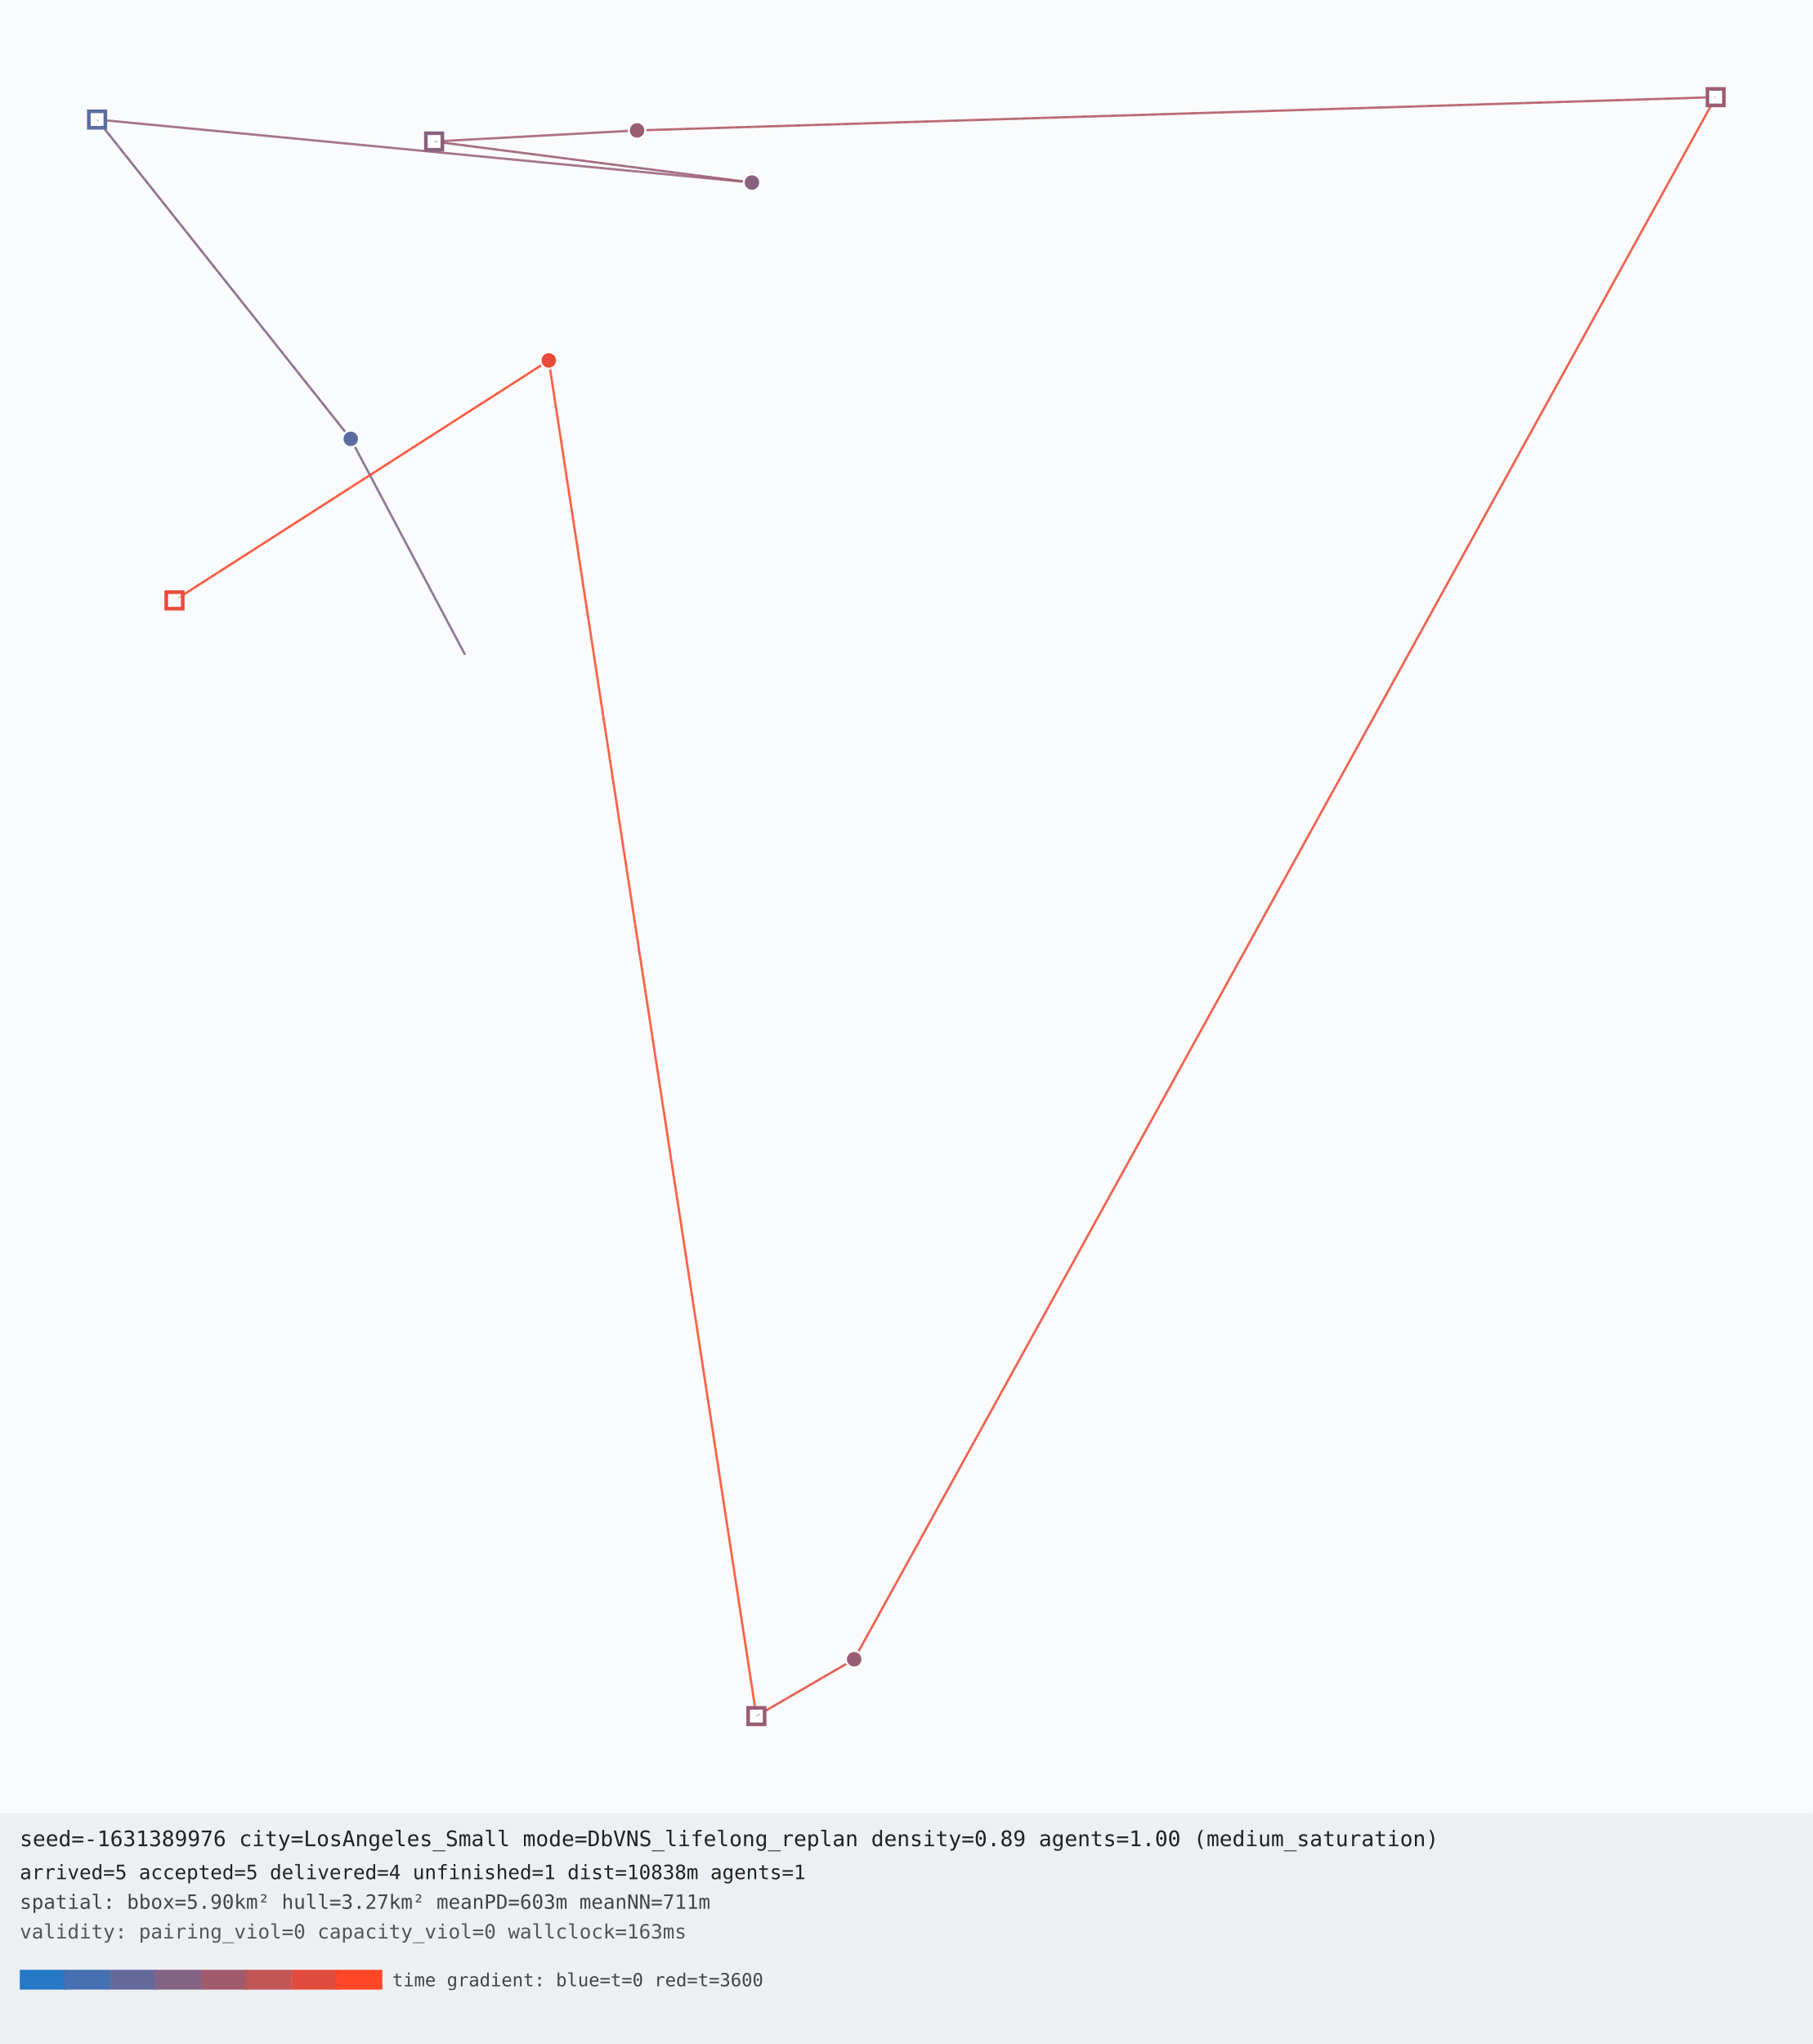
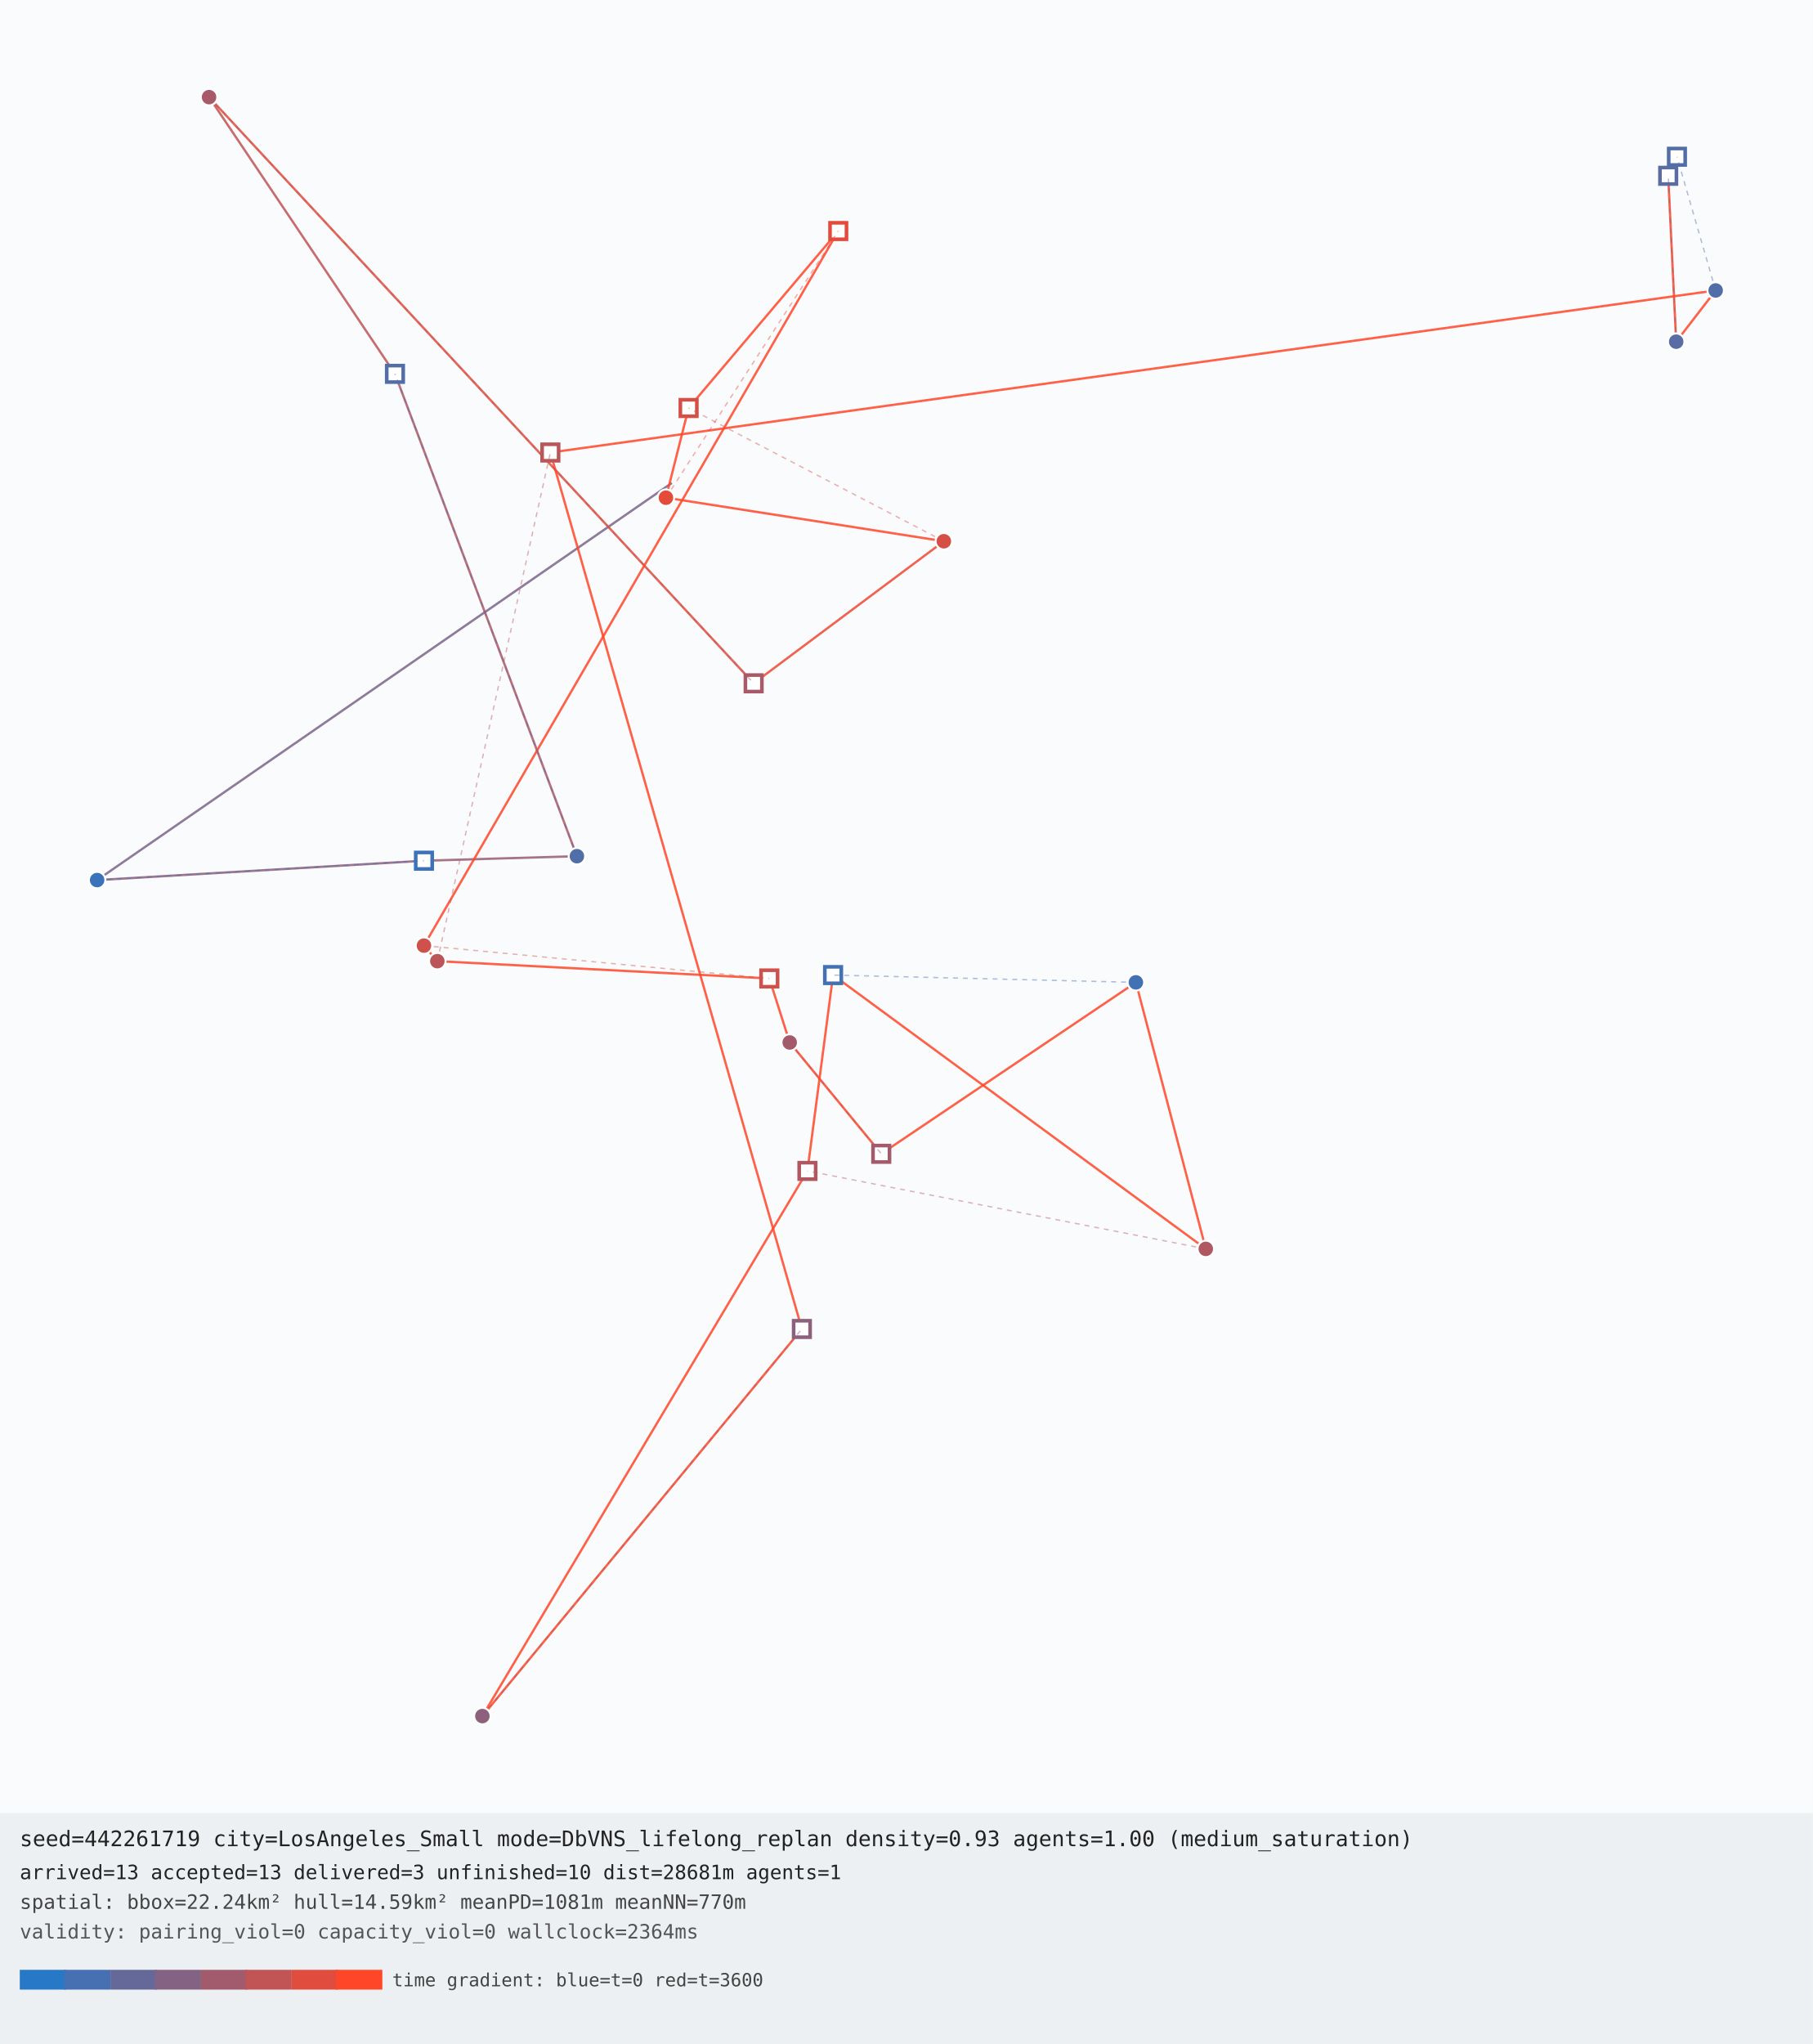
<svg xmlns="http://www.w3.org/2000/svg" width="1100" height="1240">
  <rect width="1100" height="1100" fill="#fafbfc" />
-   <line x1="282.202" y1="397.225" x2="212.833" y2="266.232" stroke="rgb(127,99,134)" stroke-width="1.4" opacity="0.85" />
-   <line x1="212.833" y1="266.232" x2="58.929" y2="72.524" stroke="rgb(139,96,126)" stroke-width="1.4" opacity="0.85" />
-   <line x1="58.929" y1="72.524" x2="456.283" y2="110.739" stroke="rgb(150,94,117)" stroke-width="1.4" opacity="0.85" />
-   <line x1="456.283" y1="110.739" x2="263.426" y2="85.832" stroke="rgb(157,92,112)" stroke-width="1.4" opacity="0.85" />
-   <line x1="263.426" y1="85.832" x2="386.587" y2="79.114" stroke="rgb(161,91,109)" stroke-width="1.4" opacity="0.85" />
-   <line x1="386.587" y1="79.114" x2="1041.07" y2="58.929" stroke="rgb(181,87,94)" stroke-width="1.4" opacity="0.85" />
-   <line x1="1041.07" y1="58.929" x2="518.314" y2="1006.61" stroke="rgb(239,73,51)" stroke-width="1.4" opacity="0.85" />
-   <line x1="518.314" y1="1006.61" x2="458.972" y2="1041.07" stroke="rgb(242,72,49)" stroke-width="1.4" opacity="0.85" />
-   <line x1="458.972" y1="1041.07" x2="332.999" y2="218.656" stroke="rgb(255,70,40)" stroke-width="1.4" opacity="0.85" />
-   <line x1="332.999" y1="218.656" x2="105.888" y2="364.239" stroke="rgb(255,70,40)" stroke-width="1.4" opacity="0.85" />
-   <circle cx="212.833" cy="266.232" r="5" fill="rgb(92,107,160)" stroke="white" stroke-width="1.2" />
-   <rect x="53.929" y="67.524" width="10" height="10" fill="white" stroke="rgb(92,107,160)" stroke-width="2.2" />
-   <line x1="212.833" y1="266.232" x2="58.929" y2="72.524" stroke="rgb(92,107,160)" stroke-width="0.8" stroke-dasharray="3,3" opacity="0.45" />
-   <circle cx="456.283" cy="110.739" r="5" fill="rgb(137,97,127)" stroke="white" stroke-width="1.2" />
-   <rect x="258.426" y="80.832" width="10" height="10" fill="white" stroke="rgb(137,97,127)" stroke-width="2.2" />
-   <line x1="456.283" y1="110.739" x2="263.426" y2="85.832" stroke="rgb(137,97,127)" stroke-width="0.8" stroke-dasharray="3,3" opacity="0.45" />
-   <circle cx="386.587" cy="79.114" r="5" fill="rgb(155,93,114)" stroke="white" stroke-width="1.2" />
-   <rect x="1036.07" y="53.929" width="10" height="10" fill="white" stroke="rgb(155,93,114)" stroke-width="2.2" />
-   <line x1="386.587" y1="79.114" x2="1041.07" y2="58.929" stroke="rgb(155,93,114)" stroke-width="0.8" stroke-dasharray="3,3" opacity="0.45" />
-   <circle cx="518.314" cy="1006.61" r="5" fill="rgb(153,93,115)" stroke="white" stroke-width="1.2" />
-   <rect x="453.972" y="1036.07" width="10" height="10" fill="white" stroke="rgb(153,93,115)" stroke-width="2.2" />
-   <line x1="518.314" y1="1006.61" x2="458.972" y2="1041.07" stroke="rgb(153,93,115)" stroke-width="0.8" stroke-dasharray="3,3" opacity="0.45" />
-   <circle cx="332.999" cy="218.656" r="5" fill="rgb(233,75,56)" stroke="white" stroke-width="1.2" />
-   <rect x="100.888" y="359.239" width="10" height="10" fill="white" stroke="rgb(233,75,56)" stroke-width="2.2" />
-   <line x1="332.999" y1="218.656" x2="105.888" y2="364.239" stroke="rgb(233,75,56)" stroke-width="0.8" stroke-dasharray="3,3" opacity="0.45" />
+   <line x1="407.678" y1="292.986" x2="58.929" y2="533.897" stroke="rgb(123,100,137)" stroke-width="1.4" opacity="0.85" />
+   <line x1="58.929" y1="533.897" x2="257.258" y2="522.15" stroke="rgb(143,95,123)" stroke-width="1.4" opacity="0.85" />
+   <line x1="257.258" y1="522.15" x2="350.067" y2="519.408" stroke="rgb(152,93,116)" stroke-width="1.4" opacity="0.85" />
+   <line x1="350.067" y1="519.408" x2="239.669" y2="226.797" stroke="rgb(174,88,100)" stroke-width="1.4" opacity="0.85" />
+   <line x1="239.669" y1="226.797" x2="126.851" y2="58.929" stroke="rgb(191,84,87)" stroke-width="1.4" opacity="0.85" />
+   <line x1="126.851" y1="58.929" x2="457.315" y2="414.536" stroke="rgb(227,76,60)" stroke-width="1.4" opacity="0.85" />
+   <line x1="457.315" y1="414.536" x2="572.731" y2="328.351" stroke="rgb(239,73,51)" stroke-width="1.4" opacity="0.85" />
+   <line x1="572.731" y1="328.351" x2="404.098" y2="301.934" stroke="rgb(255,70,40)" stroke-width="1.4" opacity="0.85" />
+   <line x1="404.098" y1="301.934" x2="417.843" y2="247.514" stroke="rgb(255,70,40)" stroke-width="1.4" opacity="0.85" />
+   <line x1="417.843" y1="247.514" x2="508.655" y2="140.16" stroke="rgb(255,70,40)" stroke-width="1.4" opacity="0.85" />
+   <line x1="508.655" y1="140.16" x2="257.256" y2="573.655" stroke="rgb(255,70,40)" stroke-width="1.4" opacity="0.85" />
+   <line x1="257.256" y1="573.655" x2="265.372" y2="583.087" stroke="rgb(255,70,40)" stroke-width="1.4" opacity="0.85" />
+   <line x1="265.372" y1="583.087" x2="466.835" y2="593.593" stroke="rgb(255,70,40)" stroke-width="1.4" opacity="0.85" />
+   <line x1="466.835" y1="593.593" x2="479.19" y2="632.42" stroke="rgb(255,70,40)" stroke-width="1.4" opacity="0.85" />
+   <line x1="479.19" y1="632.42" x2="534.753" y2="699.954" stroke="rgb(255,70,40)" stroke-width="1.4" opacity="0.85" />
+   <line x1="534.753" y1="699.954" x2="689.258" y2="595.954" stroke="rgb(255,70,40)" stroke-width="1.4" opacity="0.85" />
+   <line x1="689.258" y1="595.954" x2="731.668" y2="757.637" stroke="rgb(255,70,40)" stroke-width="1.4" opacity="0.85" />
+   <line x1="731.668" y1="757.637" x2="505.511" y2="591.529" stroke="rgb(255,70,40)" stroke-width="1.4" opacity="0.85" />
+   <line x1="505.511" y1="591.529" x2="489.949" y2="710.343" stroke="rgb(255,70,40)" stroke-width="1.4" opacity="0.85" />
+   <line x1="489.949" y1="710.343" x2="292.7" y2="1041.07" stroke="rgb(255,70,40)" stroke-width="1.4" opacity="0.85" />
+   <line x1="292.7" y1="1041.07" x2="486.577" y2="806.227" stroke="rgb(255,70,40)" stroke-width="1.4" opacity="0.85" />
+   <line x1="486.577" y1="806.227" x2="333.965" y2="274.521" stroke="rgb(255,70,40)" stroke-width="1.4" opacity="0.85" />
+   <line x1="333.965" y1="274.521" x2="1041.07" y2="176.197" stroke="rgb(255,70,40)" stroke-width="1.4" opacity="0.85" />
+   <line x1="1041.07" y1="176.197" x2="1017.11" y2="207.279" stroke="rgb(255,70,40)" stroke-width="1.4" opacity="0.85" />
+   <line x1="1017.11" y1="207.279" x2="1012.26" y2="106.646" stroke="rgb(255,70,40)" stroke-width="1.4" opacity="0.85" />
+   <line x1="1012.26" y1="106.646" x2="1017.57" y2="95.09" stroke="rgb(255,70,40)" stroke-width="1.4" opacity="0.85" />
+   <circle cx="58.929" cy="533.897" r="5" fill="rgb(58,115,186)" stroke="white" stroke-width="1.2" />
+   <rect x="252.258" y="517.15" width="10" height="10" fill="white" stroke="rgb(58,115,186)" stroke-width="2.2" />
+   <line x1="58.929" y1="533.897" x2="257.258" y2="522.15" stroke="rgb(58,115,186)" stroke-width="0.8" stroke-dasharray="3,3" opacity="0.45" />
+   <circle cx="350.067" cy="519.408" r="5" fill="rgb(81,110,168)" stroke="white" stroke-width="1.2" />
+   <rect x="234.669" y="221.797" width="10" height="10" fill="white" stroke="rgb(81,110,168)" stroke-width="2.2" />
+   <line x1="350.067" y1="519.408" x2="239.669" y2="226.797" stroke="rgb(81,110,168)" stroke-width="0.8" stroke-dasharray="3,3" opacity="0.45" />
+   <circle cx="126.851" cy="58.929" r="5" fill="rgb(168,90,104)" stroke="white" stroke-width="1.2" />
+   <rect x="452.315" y="409.536" width="10" height="10" fill="white" stroke="rgb(168,90,104)" stroke-width="2.2" />
+   <line x1="126.851" y1="58.929" x2="457.315" y2="414.536" stroke="rgb(168,90,104)" stroke-width="0.8" stroke-dasharray="3,3" opacity="0.45" />
+   <circle cx="689.258" cy="595.954" r="5" fill="rgb(66,113,180)" stroke="white" stroke-width="1.2" />
+   <rect x="500.511" y="586.529" width="10" height="10" fill="white" stroke="rgb(66,113,180)" stroke-width="2.2" />
+   <line x1="689.258" y1="595.954" x2="505.511" y2="591.529" stroke="rgb(66,113,180)" stroke-width="0.8" stroke-dasharray="3,3" opacity="0.45" />
+   <circle cx="1041.07" cy="176.197" r="5" fill="rgb(81,110,168)" stroke="white" stroke-width="1.2" />
+   <rect x="1012.57" y="90.09" width="10" height="10" fill="white" stroke="rgb(81,110,168)" stroke-width="2.2" />
+   <line x1="1041.07" y1="176.197" x2="1017.57" y2="95.09" stroke="rgb(81,110,168)" stroke-width="0.8" stroke-dasharray="3,3" opacity="0.45" />
+   <circle cx="1017.11" cy="207.279" r="5" fill="rgb(89,108,163)" stroke="white" stroke-width="1.2" />
+   <rect x="1007.26" y="101.646" width="10" height="10" fill="white" stroke="rgb(89,108,163)" stroke-width="2.2" />
+   <line x1="1017.11" y1="207.279" x2="1012.26" y2="106.646" stroke="rgb(89,108,163)" stroke-width="0.8" stroke-dasharray="3,3" opacity="0.45" />
+   <circle cx="292.7" cy="1041.07" r="5" fill="rgb(141,96,124)" stroke="white" stroke-width="1.2" />
+   <rect x="481.577" y="801.227" width="10" height="10" fill="white" stroke="rgb(141,96,124)" stroke-width="2.2" />
+   <line x1="292.7" y1="1041.07" x2="486.577" y2="806.227" stroke="rgb(141,96,124)" stroke-width="0.8" stroke-dasharray="3,3" opacity="0.45" />
+   <circle cx="479.19" cy="632.42" r="5" fill="rgb(163,91,108)" stroke="white" stroke-width="1.2" />
+   <rect x="529.753" y="694.954" width="10" height="10" fill="white" stroke="rgb(163,91,108)" stroke-width="2.2" />
+   <line x1="479.19" y1="632.42" x2="534.753" y2="699.954" stroke="rgb(163,91,108)" stroke-width="0.8" stroke-dasharray="3,3" opacity="0.45" />
+   <circle cx="731.668" cy="757.637" r="5" fill="rgb(176,88,98)" stroke="white" stroke-width="1.2" />
+   <rect x="484.949" y="705.343" width="10" height="10" fill="white" stroke="rgb(176,88,98)" stroke-width="2.2" />
+   <line x1="731.668" y1="757.637" x2="489.949" y2="710.343" stroke="rgb(176,88,98)" stroke-width="0.8" stroke-dasharray="3,3" opacity="0.45" />
+   <circle cx="265.372" cy="583.087" r="5" fill="rgb(186,85,90)" stroke="white" stroke-width="1.2" />
+   <rect x="328.965" y="269.521" width="10" height="10" fill="white" stroke="rgb(186,85,90)" stroke-width="2.2" />
+   <line x1="265.372" y1="583.087" x2="333.965" y2="274.521" stroke="rgb(186,85,90)" stroke-width="0.8" stroke-dasharray="3,3" opacity="0.45" />
+   <circle cx="257.256" cy="573.655" r="5" fill="rgb(206,81,75)" stroke="white" stroke-width="1.2" />
+   <rect x="461.835" y="588.593" width="10" height="10" fill="white" stroke="rgb(206,81,75)" stroke-width="2.2" />
+   <line x1="257.256" y1="573.655" x2="466.835" y2="593.593" stroke="rgb(206,81,75)" stroke-width="0.8" stroke-dasharray="3,3" opacity="0.45" />
+   <circle cx="572.731" cy="328.351" r="5" fill="rgb(213,79,71)" stroke="white" stroke-width="1.2" />
+   <rect x="412.843" y="242.514" width="10" height="10" fill="white" stroke="rgb(213,79,71)" stroke-width="2.2" />
+   <line x1="572.731" y1="328.351" x2="417.843" y2="247.514" stroke="rgb(213,79,71)" stroke-width="0.8" stroke-dasharray="3,3" opacity="0.45" />
+   <circle cx="404.098" cy="301.934" r="5" fill="rgb(229,75,58)" stroke="white" stroke-width="1.2" />
+   <rect x="503.655" y="135.16" width="10" height="10" fill="white" stroke="rgb(229,75,58)" stroke-width="2.2" />
+   <line x1="404.098" y1="301.934" x2="508.655" y2="140.16" stroke="rgb(229,75,58)" stroke-width="0.8" stroke-dasharray="3,3" opacity="0.45" />
  <rect y="1100" width="1100" height="140" fill="#edf0f3" />
-   <text x="12" y="1120" font-family="monospace" font-size="13" fill="#222">seed=-1631389976  city=LosAngeles_Small  mode=DbVNS_lifelong_replan  density=0.89  agents=1.00  (medium_saturation)</text>
-   <text x="12" y="1140" font-family="monospace" font-size="12" fill="#222">arrived=5 accepted=5 delivered=4 unfinished=1 dist=10838m agents=1</text>
-   <text x="12" y="1158" font-family="monospace" font-size="12" fill="#444">spatial: bbox=5.90km² hull=3.27km² meanPD=603m meanNN=711m</text>
-   <text x="12" y="1176" font-family="monospace" font-size="12" fill="#555">validity: pairing_viol=0 capacity_viol=0 wallclock=163ms</text>
+   <text x="12" y="1120" font-family="monospace" font-size="13" fill="#222">seed=442261719  city=LosAngeles_Small  mode=DbVNS_lifelong_replan  density=0.93  agents=1.00  (medium_saturation)</text>
+   <text x="12" y="1140" font-family="monospace" font-size="12" fill="#222">arrived=13 accepted=13 delivered=3 unfinished=10 dist=28681m agents=1</text>
+   <text x="12" y="1158" font-family="monospace" font-size="12" fill="#444">spatial: bbox=22.24km² hull=14.59km² meanPD=1081m meanNN=770m</text>
+   <text x="12" y="1176" font-family="monospace" font-size="12" fill="#555">validity: pairing_viol=0 capacity_viol=0 wallclock=2364ms</text>
  <rect x="12" y="1195" width="28" height="12" fill="rgb(40,120,200)" />
  <rect x="39" y="1195" width="28" height="12" fill="rgb(70,112,177)" />
  <rect x="67" y="1195" width="28" height="12" fill="rgb(101,105,154)" />
  <rect x="94" y="1195" width="28" height="12" fill="rgb(132,98,131)" />
  <rect x="122" y="1195" width="28" height="12" fill="rgb(162,91,108)" />
  <rect x="149" y="1195" width="28" height="12" fill="rgb(193,84,85)" />
  <rect x="177" y="1195" width="28" height="12" fill="rgb(224,77,62)" />
  <rect x="204" y="1195" width="28" height="12" fill="rgb(255,70,40)" />
  <text x="238" y="1205" font-family="monospace" font-size="11" fill="#444">time gradient: blue=t=0  red=t=3600</text>
</svg>
